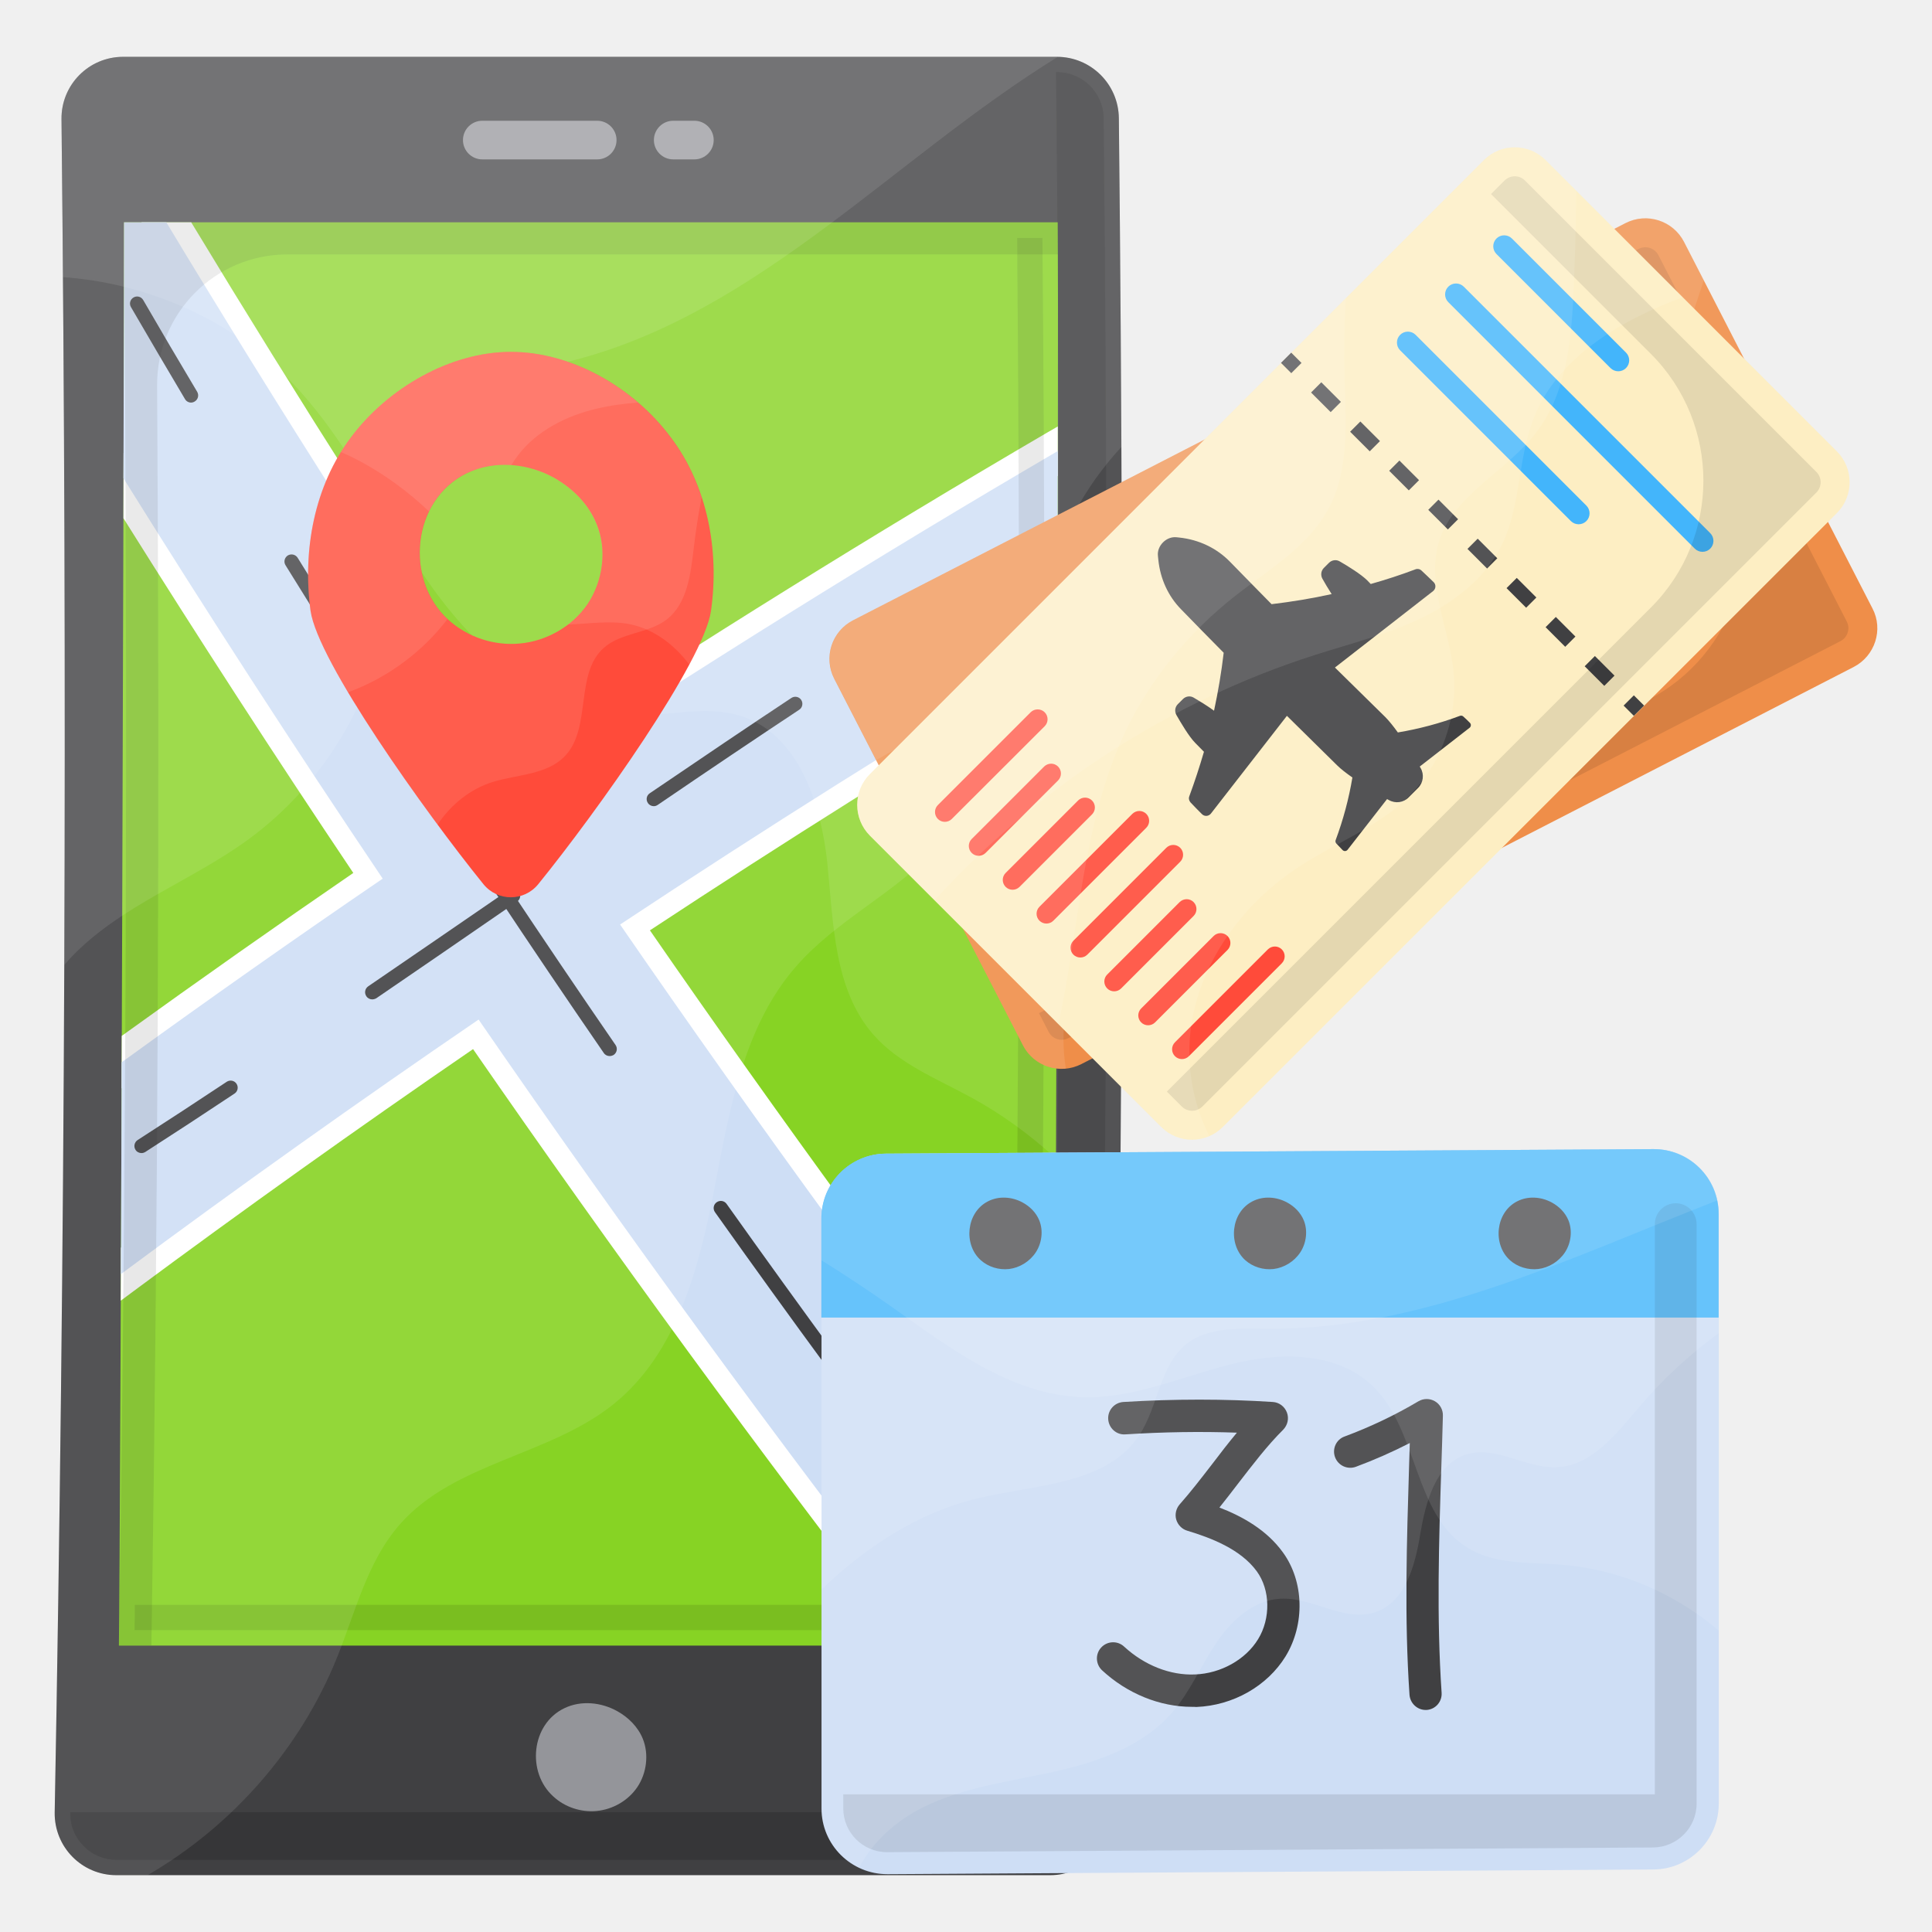
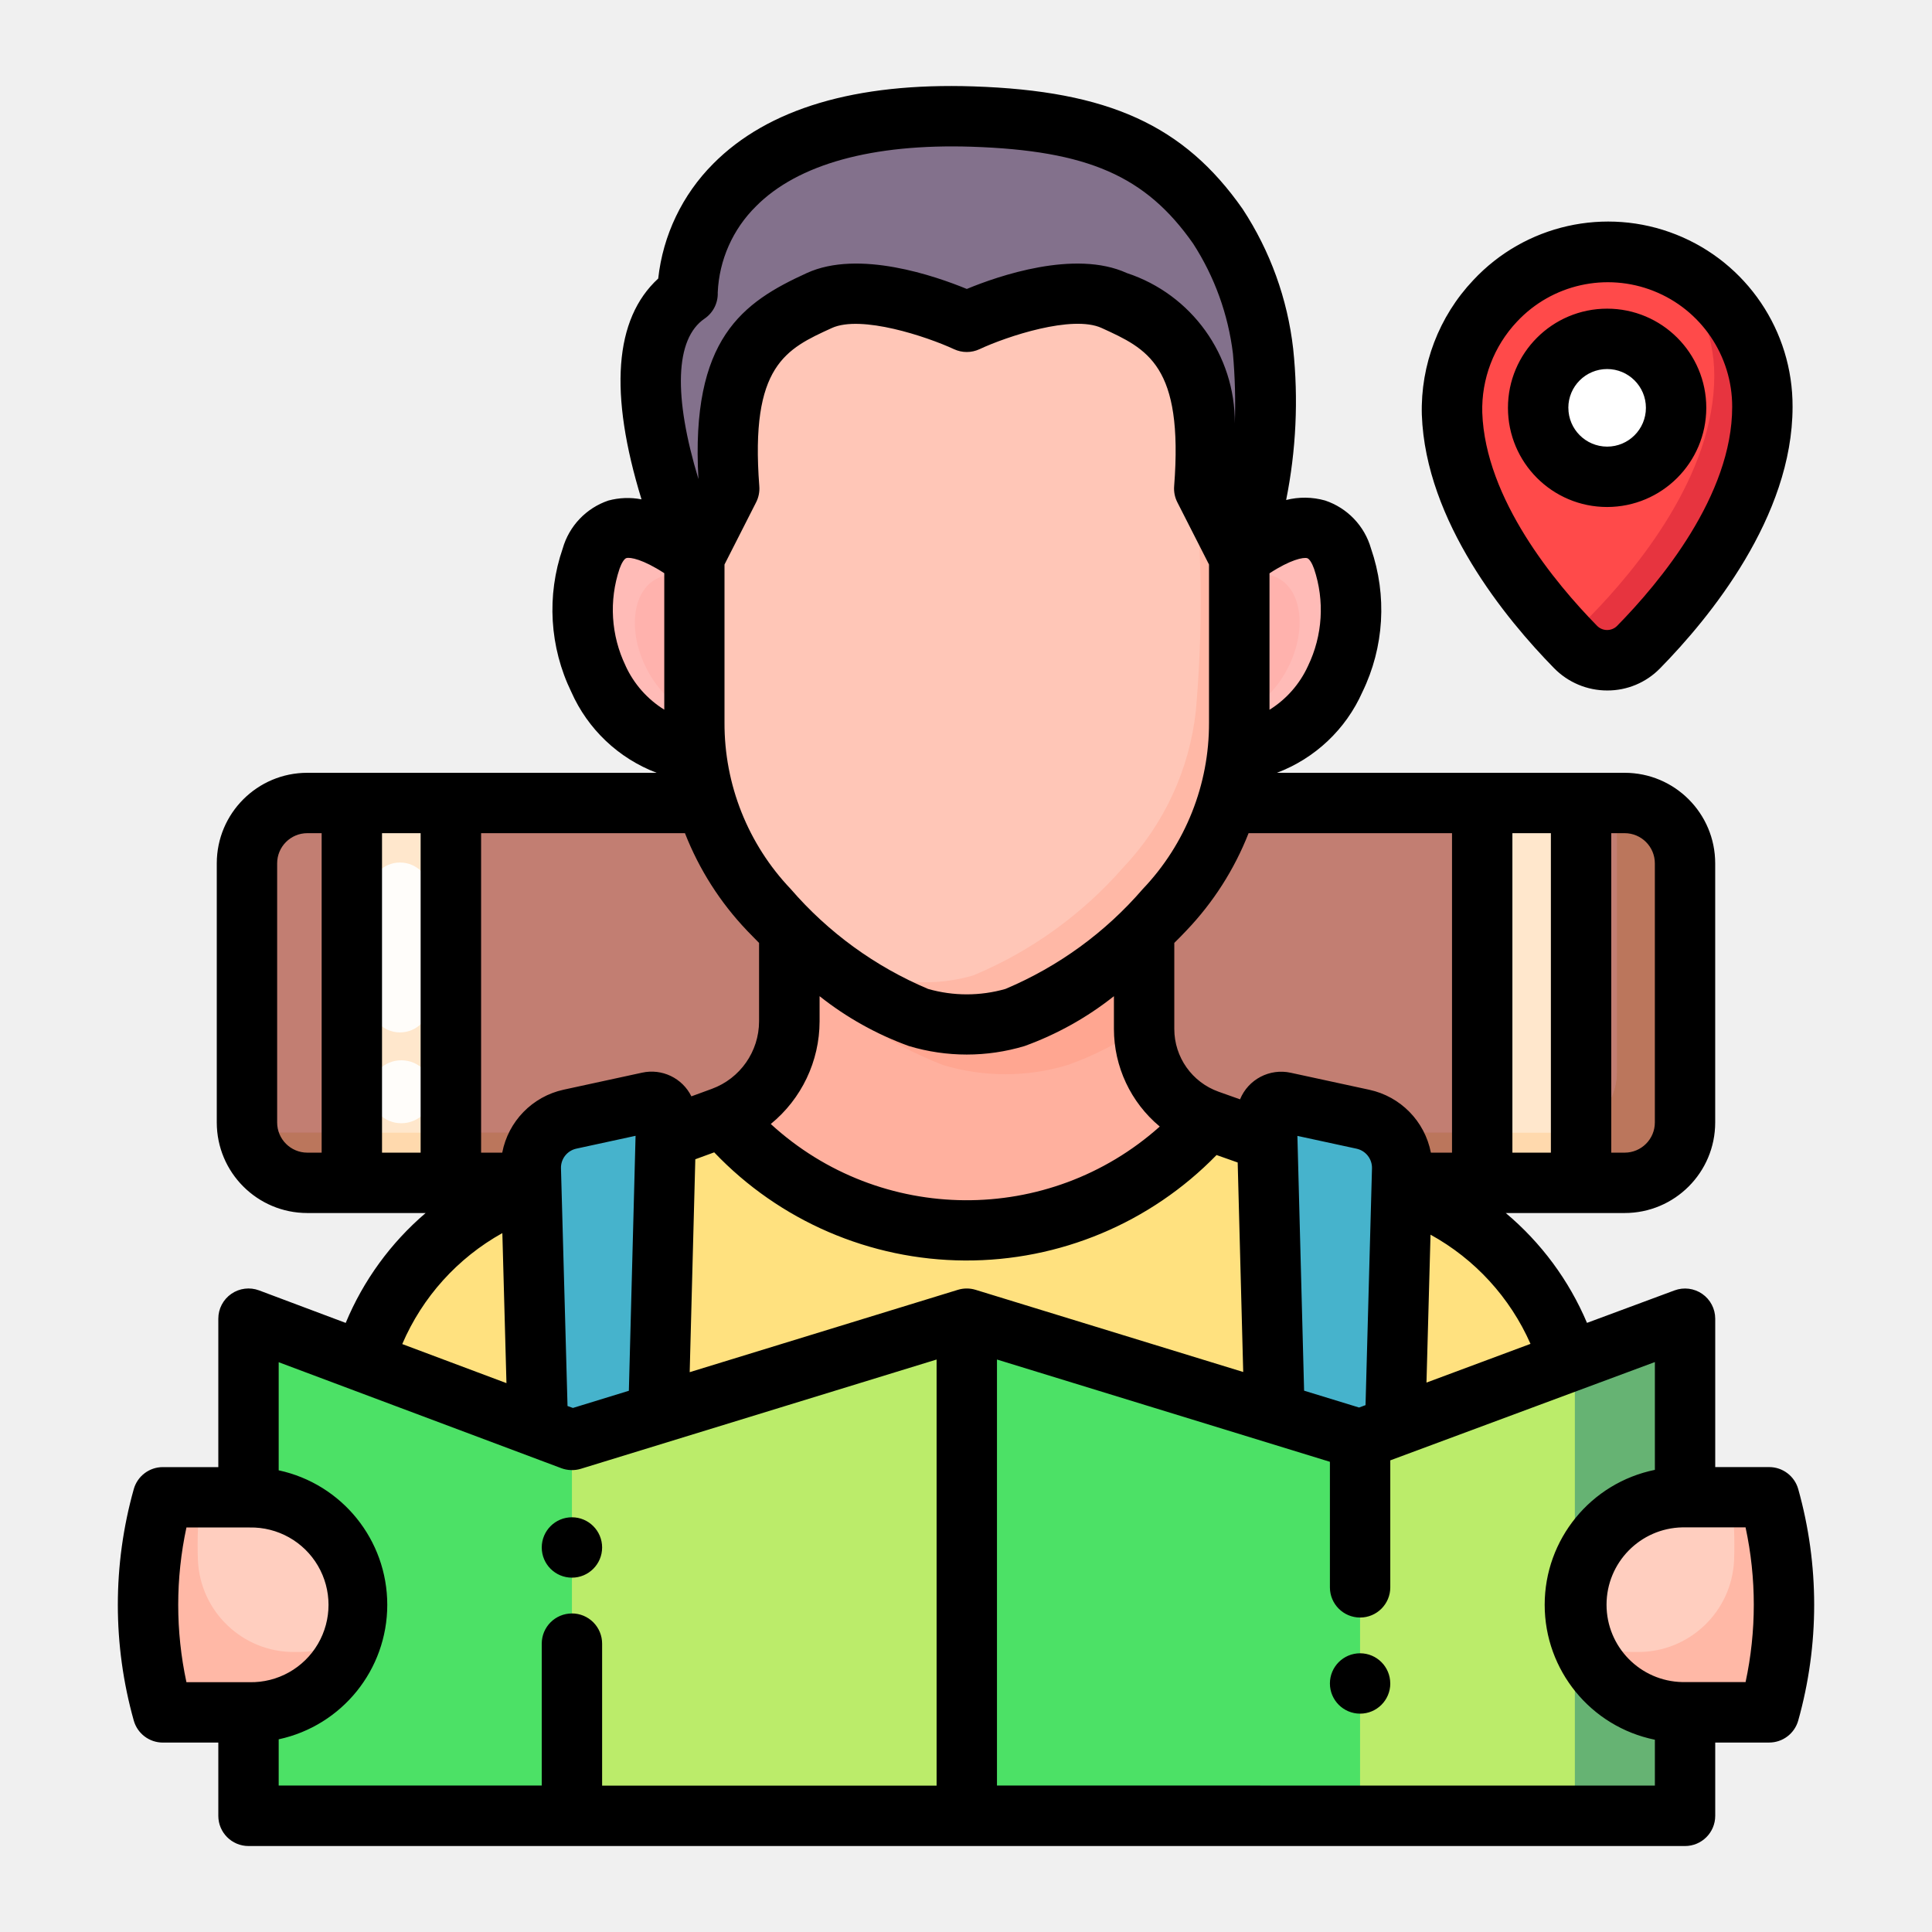
- <svg xmlns="http://www.w3.org/2000/svg" id="fi_5911537" enable-background="new 0 0 136 136" height="512" viewBox="0 0 136 136" width="512">
-   <g>
-     <g>
-       <g>
-         <path d="m78.28 127.73c.74-39.8.9-79.62.48-119.42-.03-2.39-1.97-4.31-4.36-4.31h-65.73c-2.42 0-4.37 1.97-4.34 4.39.42 39.73.26 79.47-.48 119.19-.04 2.43 1.91 4.42 4.34 4.42h65.74c2.37 0 4.3-1.9 4.35-4.27z" fill="#404042" />
-         <g>
-           <path d="m74.11 115.84h-65.74c.11-7.18.39-96.33.36-100.19h65.73c.07 8.22-.12 85.82-.35 100.19z" fill="#87d324" />
-         </g>
-         <g>
-           <g fill="#fff">
-             <path d="m67.79 115.84h-3.78c-10.49-13.55-20.8-27.66-30.71-41.99-8.18 5.61-16.21 11.34-23.9 17.04l-.9.67c.01-1.22.01-2.46.01-3.73 7.83-5.8 16.02-11.62 24.33-17.3l1.24-.84.85 1.23c10.34 15.02 21.16 29.83 32.16 44z" />
-             <path d="m74.46 30.02v3.48c-12.26 7.17-24.61 14.88-36.74 22.9l-1.24.82-.83-1.23c-8.79-13.07-17.28-26.38-25.22-39.57l-.47-.77h3.5c7.54 12.47 15.55 25.05 23.85 37.43 12.02-7.92 24.26-15.53 36.39-22.62z" />
-             <path d="m29.02 62.25-1.23.84c-5.96 4.06-12.14 8.4-18.35 12.9l-.88.63c0-1.23.01-2.46.01-3.7 5.51-3.97 10.99-7.83 16.3-11.47-5.47-8.15-10.9-16.54-16.18-24.97 0-1.59.01-3.12.01-4.58v-.01l.47-.29.79 1.28c5.93 9.51 12.06 18.97 18.22 28.13z" />
-             <path d="m74.43 47.47c-9.6 5.74-19.24 11.8-28.68 18.02 9.15 13.24 18.73 26.36 28.47 39.04-.01 1.56-.02 3.01-.04 4.34l-.25.2-.92-1.18c-10.49-13.6-20.78-27.72-30.6-41.96l-.86-1.26 1.27-.84c10.14-6.71 20.52-13.24 30.85-19.41l.77-.46c0 1.15 0 2.32-.01 3.51z" />
-           </g>
-         </g>
-         <g>
-           <g>
-             <path d="m74.44 45.71c-10.39 6.2-20.67 12.67-30.79 19.37 9.81 14.24 20.01 28.23 30.55 41.89-.03 3.88-.06 6.94-.09 8.87h-8.21c-11.13-14.35-21.88-29.07-32.21-44.07-8.52 5.82-16.92 11.79-25.18 17.92.02-4.69.04-9.74.05-14.91 6.06-4.39 12.19-8.71 18.38-12.93-6.25-9.29-12.34-18.7-18.25-28.18 0-.01 0-.01 0-.01.03-9.94.05-16.98.04-18.01h2.98c8.04 13.34 16.45 26.52 25.18 39.5 12.32-8.15 24.86-15.97 37.57-23.4 0 4.17-.01 8.9-.02 13.96z" fill="#cedef5" />
-           </g>
-         </g>
-         <g>
-           <g>
-             <g>
-               <path d="m13.45 28.34c-.17 0-.34-.09-.43-.25-1.27-2.14-2.54-4.3-3.8-6.47-.14-.24-.06-.54.18-.68s.54-.06.68.18c1.26 2.17 2.52 4.32 3.8 6.46.14.24.06.54-.17.68-.08.05-.17.08-.26.08z" fill="#404042" />
-             </g>
-             <g>
-               <path d="m58.73 96.61c-.15 0-.31-.07-.4-.2-2.71-3.69-5.4-7.42-8-11.08-.16-.23-.11-.54.12-.7s.54-.11.7.12c2.6 3.66 5.29 7.38 7.99 11.07.16.22.12.54-.11.7-.09.06-.2.09-.3.09zm-15.82-22.27c-.16 0-.32-.08-.41-.22-2.59-3.76-5.16-7.57-7.65-11.32-.15-.23-.09-.54.14-.69s.54-.09.69.14c2.49 3.74 5.06 7.55 7.65 11.31.16.23.1.54-.13.7-.09.05-.19.08-.29.08zm-15.11-22.75c-.16 0-.33-.08-.42-.23-2.44-3.81-4.89-7.71-7.28-11.57-.15-.24-.07-.54.16-.69.24-.14.54-.07.69.16 2.38 3.86 4.83 7.75 7.27 11.56.15.23.08.54-.15.69-.09.05-.18.08-.27.08z" fill="#404042" />
-             </g>
-             <g>
-               <path d="m71.43 113.54c-.15 0-.3-.07-.4-.2-1.52-1.98-3.04-3.97-4.54-5.97-.17-.22-.12-.53.1-.7s.53-.12.7.1c1.51 1.99 3.02 3.98 4.54 5.96.17.22.13.53-.09.7-.1.07-.21.11-.31.11z" fill="#404042" />
-             </g>
-           </g>
-           <g>
-             <g>
-               <path d="m66.08 43.52c-.17 0-.33-.08-.42-.23-.15-.23-.08-.54.16-.69 2.18-1.37 4.33-2.7 6.39-3.94.24-.14.54-.07.69.17.14.24.07.54-.17.69-2.05 1.24-4.2 2.56-6.37 3.93-.1.04-.19.07-.28.07z" fill="#404042" />
-             </g>
-             <g>
-               <path d="m26.2 70.35c-.16 0-.32-.08-.41-.22-.16-.23-.1-.54.13-.7 3.15-2.15 6.3-4.32 9.45-6.48l.46-.31c.23-.16.54-.1.7.13s.1.54-.13.7l-.46.31c-3.15 2.17-6.3 4.34-9.45 6.49-.09.05-.19.08-.29.08zm19.82-13.6c-.16 0-.32-.08-.41-.22-.16-.23-.1-.54.13-.69 3.69-2.51 6.95-4.71 9.97-6.71.23-.15.54-.09.69.14s.09.54-.14.69c-3.02 2-6.28 4.19-9.96 6.7-.09.06-.18.09-.28.09z" fill="#404042" />
-             </g>
-             <g>
-               <path d="m9.96 81.17c-.16 0-.33-.08-.42-.23-.15-.23-.08-.54.15-.69 2.1-1.35 4.19-2.72 6.27-4.1.23-.15.54-.09.69.14s.09.54-.14.69c-2.09 1.39-4.18 2.76-6.28 4.11-.08.05-.18.08-.27.08z" fill="#404042" />
-             </g>
-           </g>
-         </g>
-         <path d="m77.19 127.71c-.03 1.76-1.5 3.21-3.27 3.21h-65.73c-.88 0-1.71-.35-2.31-.98-.62-.63-.96-1.46-.93-2.34v-.04h54.2c8.05 0 14.78-6.58 14.91-14.64.57-35.86.65-72.09.28-107.84h.08c1.78 0 3.25 1.45 3.27 3.23.39 39.61.24 79.78-.5 119.4z" opacity=".15" />
-         <path d="m73.04 114.75h-63.57c.01-.6.02-1.18.02-1.78h50.16c6.43 0 11.68-5.16 11.76-11.59.35-28.26.43-56.65.19-84.63h1.78c.28 32.36.16 65.33-.34 98z" opacity=".1" />
-         <path d="m11.06 27.13c.19 29.51.06 59.22-.4 88.7h-2.29c.52-33.3.64-66.9.35-100.18h65.73c.01.75.01 1.51.02 2.26h-54.26c-5.08.01-9.18 4.14-9.15 9.22z" opacity=".1" />
-         <g>
-           <path d="m39.72 120.25c1.17-.57 2.6-.43 3.74.21.77.43 1.45 1.1 1.79 1.94.44 1.09.27 2.42-.38 3.39s-1.75 1.59-2.88 1.69c-1.09.1-2.22-.26-3.04-1.02-1.89-1.7-1.56-5.09.77-6.21z" fill="#94959a" />
-           <g>
-             <g>
-               <path d="m42.04 11.22h-8.09c-.75 0-1.36-.61-1.36-1.36s.61-1.36 1.36-1.36h8.09c.75 0 1.36.61 1.36 1.36s-.61 1.36-1.36 1.36z" fill="#94959a" />
-             </g>
-             <g>
-               <path d="m48.88 11.22h-1.49c-.75 0-1.36-.61-1.36-1.36s.61-1.36 1.36-1.36h1.49c.75 0 1.36.61 1.36 1.36s-.61 1.36-1.36 1.36z" fill="#94959a" />
-             </g>
-           </g>
-         </g>
-         <g fill="#fff">
-           <path d="m78.84 86.59c-2.8-3.78-6.28-7.03-10.39-9.29-2.43-1.34-5.14-2.38-6.97-4.47-2.79-3.18-2.81-7.84-3.24-12.06-.44-4.21-2.02-9.05-6.05-10.36-2.49-.81-5.2.01-7.82-.03-5.86-.11-10.77-4.51-14.14-9.3-3.37-4.8-5.85-10.28-9.97-14.45-4.16-4.22-9.93-6.7-15.83-7.12-.03-3.71-.06-7.42-.1-11.13-.03-2.41 1.92-4.38 4.34-4.38h65.73c2.39 0 4.33 1.92 4.36 4.3.28 26.1.3 52.2.08 78.29z" opacity=".1" />
-           <path d="m78.94 31.46c-1.28 1.39-2.39 2.93-3.28 4.59-4.06 7.57-3.9 17.32-9.71 23.64-2.93 3.18-7.08 5.08-9.92 8.35-3.72 4.26-4.69 10.18-5.76 15.73-1.08 5.55-2.64 11.48-7.04 15.04-4.51 3.66-11.23 4.12-15.07 8.48-2.32 2.63-3.14 6.2-4.46 9.45-2.58 6.37-7.36 11.8-13.29 15.25h-2.22c-2.43 0-4.38-1.99-4.34-4.42.74-39.72.9-79.46.48-119.19-.03-2.41 1.92-4.38 4.34-4.38h65.73c2.39 0 4.33 1.92 4.36 4.3.08 7.72.14 15.44.18 23.16z" opacity=".1" />
-           <path d="m74.47 4c-11.48 7.07-20.97 17.94-34 21.34-3.74.98-8 1.49-10.47 4.46-2.62 3.15-2.14 7.73-2.54 11.81-.67 6.92-4.43 13.47-10.06 17.54-3.96 2.87-8.79 4.57-12.22 8.06-.23.23-.45.47-.65.72.07-19.85.01-39.7-.2-59.55-.03-2.41 1.92-4.38 4.34-4.38z" opacity=".1" />
-         </g>
-       </g>
-       <g>
-         <path d="m47.21 30.78c-2.56-3.45-6.92-6.01-11.25-6.01-4.27 0-8.68 2.56-11.25 6.01-2.59 3.42-3.42 7.97-2.85 12.21.5 3.56 8.02 14.12 12.17 19.25 1 1.23 2.86 1.23 3.86 0 4.15-5.12 11.66-15.68 12.16-19.25.6-4.24-.25-8.8-2.84-12.21zm-5.84 11.73c-1.08 1.59-2.9 2.62-4.78 2.79-1.79.17-3.67-.43-5.04-1.68-3.1-2.82-2.56-8.43 1.31-10.31 1.94-.94 4.3-.71 6.18.34 1.28.74 2.39 1.82 2.96 3.25.74 1.79.45 3.98-.63 5.61z" fill="#ff4b3a" />
-         <g fill="#fff">
-           <path d="m47.2 30.78c-2.56-3.45-6.92-6.01-11.24-6.01-4.27 0-8.69 2.56-11.25 6.01-.26.33-.49.68-.72 1.04.46.19.9.41 1.34.64 1.78.95 3.4 2.15 4.87 3.54.54-1.13 1.43-2.1 2.65-2.69 1.94-.94 4.3-.71 6.18.34 1.28.74 2.39 1.82 2.96 3.25.74 1.79.46 3.98-.62 5.61-.39.57-.86 1.06-1.4 1.45 1.45-.04 2.95-.3 4.37-.02 1.7.35 3.14 1.45 4.18 2.84.84-1.57 1.4-2.9 1.53-3.79.6-4.24-.26-8.8-2.85-12.21z" opacity=".1" />
-           <path d="m47.2 30.78c-2.56-3.45-6.92-6.01-11.24-6.01-4.27 0-8.69 2.56-11.25 6.01-2.59 3.41-3.42 7.97-2.85 12.21.39 2.75 4.97 9.69 8.94 15.06.93-1.4 2.29-2.51 3.9-3.01 1.74-.53 3.81-.5 5.07-1.82 1.9-1.99.67-5.8 2.74-7.62 1.21-1.07 3.09-1 4.38-1.96 1.5-1.13 1.73-3.24 1.95-5.1.14-1.18.32-2.36.55-3.52-.49-1.52-1.22-2.96-2.19-4.24zm-5.83 11.73c-1.09 1.59-2.91 2.62-4.79 2.79-1.79.17-3.67-.43-5.04-1.68-3.1-2.82-2.56-8.43 1.31-10.31 1.94-.94 4.3-.71 6.18.34 1.28.74 2.39 1.82 2.96 3.25.74 1.79.46 3.98-.62 5.61z" opacity=".1" />
-           <path d="m35.96 24.77c-4.27 0-8.69 2.56-11.25 6.01-2.59 3.41-3.42 7.97-2.85 12.21.18 1.24 1.2 3.33 2.64 5.74 2.75-1 5.22-2.82 7-5.15-3.06-2.83-2.5-8.4 1.35-10.27.98-.47 2.06-.65 3.14-.57.15-.24.31-.47.48-.7 1.33-1.73 3.4-2.77 5.52-3.27.96-.23 1.94-.36 2.93-.43-2.5-2.15-5.74-3.57-8.96-3.57z" opacity=".1" />
-         </g>
-       </g>
-     </g>
-     <g>
-       <path d="m116.38 131.6-53.9.33c-2.56.01-4.65-2.06-4.65-4.62v-41.54c0-2.51 2.02-4.54 4.53-4.56l54.04-.32c2.53-.01 4.59 2.03 4.59 4.56v41.53c-.01 2.54-2.07 4.61-4.61 4.62z" fill="#cedef5" />
-       <path d="m120.98 92.75v-7.3c0-2.53-2.06-4.57-4.59-4.56l-54.04.32c-2.51.01-4.53 2.05-4.53 4.56v6.98z" fill="#43b5fb" />
-       <path d="m116.49 86.17v40.14h-57.13v.99c0 1.7 1.38 3.08 3.08 3.08l53.92-.33c1.69-.01 3.07-1.39 3.07-3.08v-40.8c0-.81-.66-1.47-1.47-1.47-.81 0-1.47.66-1.47 1.47z" opacity=".1" />
-       <g>
-         <g>
-           <path d="m83.9 120.15c-2.26 0-4.55-.93-6.32-2.57-.46-.43-.49-1.15-.06-1.61s1.15-.49 1.61-.06c1.42 1.31 3.25 2.04 5 1.96 1.81-.07 3.55-1.04 4.43-2.48.9-1.46.86-3.48-.09-4.78-1.14-1.56-3.21-2.35-4.9-2.86-.37-.11-.66-.41-.77-.78s-.01-.78.24-1.07c.78-.88 1.51-1.83 2.29-2.84.56-.74 1.14-1.49 1.74-2.21-2.55-.09-5.18-.05-7.85.12-.63.05-1.17-.44-1.21-1.07s.44-1.17 1.07-1.21c3.6-.22 7.14-.22 10.52 0 .45.03.83.32.99.74s.05.89-.26 1.21c-1.13 1.12-2.17 2.49-3.19 3.81-.42.55-.86 1.12-1.3 1.67 1.63.63 3.33 1.58 4.47 3.16 1.49 2.05 1.56 5.06.19 7.31-1.29 2.1-3.7 3.47-6.29 3.57-.1-.01-.21-.01-.31-.01z" fill="#404042" />
-         </g>
-         <g>
-           <path d="m100.36 120.37c-.59 0-1.09-.46-1.14-1.06-.37-5.4-.19-10.85-.03-16.12.02-.54.03-1.07.05-1.61-1.23.63-2.5 1.19-3.79 1.67-.59.22-1.25-.08-1.47-.67s.08-1.25.67-1.46c1.8-.67 3.55-1.5 5.2-2.48.36-.21.8-.21 1.16 0s.57.6.56 1.01c-.03 1.21-.07 2.41-.11 3.62-.17 5.21-.34 10.61.02 15.89.04.63-.43 1.17-1.06 1.21-.01 0-.03 0-.06 0z" fill="#404042" />
-         </g>
-       </g>
-       <g fill="#404042">
-         <path d="m106.79 84.57c.77-.4 1.7-.33 2.45.08.5.27.94.7 1.17 1.26.29.72.18 1.6-.25 2.25s-1.14 1.08-1.88 1.17c-.71.08-1.45-.14-1.99-.62-1.23-1.11-1.02-3.36.5-4.14z" />
-         <path d="m88.16 84.57c.77-.4 1.7-.33 2.45.08.5.27.94.7 1.17 1.26.29.72.18 1.6-.25 2.25s-1.14 1.08-1.88 1.17c-.71.08-1.45-.14-1.99-.62-1.23-1.11-1.02-3.36.5-4.14z" />
-         <path d="m69.54 84.57c.77-.4 1.7-.33 2.45.08.5.27.94.7 1.17 1.26.29.72.18 1.6-.25 2.25s-1.14 1.08-1.88 1.17c-.71.08-1.45-.14-1.99-.62-1.24-1.11-1.02-3.36.5-4.14z" />
-       </g>
-       <g fill="#fff">
-         <path d="m120.98 85.45v29.33c-3.07-2.63-6.97-4.3-11.02-4.63-2.26-.18-4.7 0-6.64-1.19-3.84-2.32-3.46-8.33-6.73-11.43-2.57-2.43-6.61-2.36-10.04-1.47-3.42.87-6.78 2.39-10.3 2.29-5.11-.14-9.44-3.51-13.6-6.44-1.58-1.11-3.18-2.17-4.82-3.19v-2.95c0-2.51 2.02-4.54 4.53-4.56l54.04-.32c2.53-.01 4.58 2.03 4.58 4.56z" opacity=".1" />
-         <path d="m120.98 85.45v8.4c-2.05 1.5-3.94 3.24-5.58 5.18-1.61 1.88-3.34 4.15-5.8 4.25-2.16.11-4.27-1.53-6.34-.91-2.17.65-2.89 3.31-3.27 5.55-.36 2.23-1.05 4.89-3.22 5.58-2.16.7-4.39-1.09-6.66-.96-1.91.11-3.48 1.58-4.53 3.16-1.06 1.6-1.81 3.4-3.07 4.85-2.07 2.4-5.27 3.49-8.37 4.18-3.1.68-6.32 1.08-9.16 2.49-1.87.93-3.57 2.43-4.5 4.25-1.58-.73-2.66-2.32-2.66-4.18v-41.52c0-2.51 2.02-4.54 4.53-4.56l54.04-.32c2.54-.01 4.59 2.03 4.59 4.56z" opacity=".1" />
-         <path d="m120.89 84.5c-10.39 4.04-20.7 9.13-31.71 9.04-1.96-.02-4.12-.14-5.65 1.06-1.91 1.52-1.99 4.41-3.34 6.44-2.31 3.49-7.31 3.45-11.4 4.44-4.16 1-7.87 3.43-10.96 6.41v-26.12c0-2.51 2.02-4.54 4.53-4.56l54.04-.32c2.19-.01 4.05 1.54 4.49 3.61z" opacity=".1" />
-       </g>
-     </g>
-     <g>
-       <g>
-         <path d="m130.49 46.95-54.36 27.95c-1.51.78-3.36.18-4.13-1.33l-13.27-25.78c-.78-1.51-.18-3.36 1.33-4.13l54.36-27.95c1.51-.78 3.36-.18 4.13 1.33l13.26 25.79c.78 1.49.18 3.34-1.32 4.12z" fill="#ef8e49" />
-         <path d="m115.35 17.52-1.2.62 7.28 14.15c3.19 6.2.75 13.81-5.45 17l-42.84 22.03.68 1.32c.26.5.88.7 1.38.44l54.36-27.95c.5-.26.7-.88.44-1.38l-13.26-25.79c-.27-.5-.88-.7-1.39-.44z" opacity=".1" />
-         <g fill="#fff">
-           <path d="m118.55 17.03 1.39 2.7c-.71 2.17-1.46 4.32-2.25 6.46-1.23 3.35-2.7 6.88-5.64 8.9-2.85 1.97-6.88 2.39-8.86 5.23-1.76 2.54-1.17 5.96-1.81 8.99-.68 3.2-2.89 6.05-5.84 7.5-2.68 1.31-5.74 1.47-8.62 2.25-4.46 1.2-8.57 4.08-10.66 8.2-1.24 2.43-1.67 5.29-1.23 7.96-1.22.12-2.44-.49-3.03-1.65l-13.27-25.78c-.77-1.5-.18-3.36 1.33-4.13l54.36-27.95c1.51-.79 3.36-.19 4.13 1.32z" opacity=".1" />
-           <path d="m102.19 21.99c-.68 1.74-1.27 3.52-1.8 5.32-.88 2.99-1.63 6.22-3.87 8.4-2.19 2.12-5.34 2.82-8.2 3.88-3.82 1.43-7.36 3.68-10.16 6.64-4.87 5.15-7.3 12.11-10.84 18.24l-8.58-16.69c-.77-1.5-.18-3.36 1.33-4.13z" opacity=".1" />
-           <path d="m118.55 17.03 6.25 12.15c-.32 0-.64.02-.96.05-4.32.31-8.92 1.51-11.65 4.86-1.92 2.37-2.7 5.55-4.81 7.76-1.81 1.9-4.44 2.85-7.04 3.2-2.6.36-5.24.19-7.88.19-10.75-.02-21.47 2.91-30.78 8.26l-2.94-5.71c-.77-1.5-.18-3.36 1.33-4.13l54.36-27.95c1.5-.79 3.35-.19 4.12 1.32z" opacity=".1" />
-         </g>
-       </g>
-       <g>
-         <path d="m129.31 36.11-43.23 43.22c-1.2 1.2-3.14 1.2-4.34 0l-20.5-20.5c-1.2-1.2-1.2-3.14 0-4.34l43.22-43.22c1.2-1.2 3.14-1.2 4.34 0l20.5 20.5c1.2 1.2 1.2 3.14.01 4.34z" fill="#fdeec3" />
-         <path d="m100.06 40.16c-.12-.11-.28-.14-.43-.08-1.03.39-2.08.73-3.14 1.03-.08-.08-.16-.16-.24-.25-.43-.43-1.38-1.02-1.94-1.34-.25-.15-.56-.1-.76.1l-.36.36c-.2.2-.24.51-.1.76.16.29.4.69.65 1.08-1.4.31-2.81.54-4.23.71-.98-.99-1.95-1.99-2.93-2.99-.93-.95-2.17-1.55-3.56-1.7l-.2-.02c-.71-.08-1.39.6-1.31 1.31l.03.29c.14 1.34.7 2.55 1.59 3.46 1 1.03 2 2.05 3.01 3.07-.16 1.37-.39 2.73-.68 4.08-.46-.34-1.04-.69-1.43-.92-.25-.15-.56-.1-.76.1l-.36.36c-.2.2-.24.51-.1.76.32.56.9 1.54 1.33 1.97.21.21.41.41.61.62-.31 1.06-.65 2.1-1.03 3.13-.06.15-.02.31.08.43.24.26.57.59.81.83.18.18.47.16.63-.04l5.35-6.88c1.12 1.11 2.29 2.26 3.53 3.48.27.27.65.56 1.08.86-.25 1.5-.65 2.99-1.18 4.41-.03.08-.01.17.05.24.13.14.31.32.44.46.1.1.26.09.35-.02l2.78-3.57c.04.02.09.05.13.07.46.26 1.03.18 1.39-.19l.66-.66c.37-.37.45-.95.18-1.41-.02-.03-.04-.07-.06-.1l3.51-2.73c.11-.09.12-.25.02-.35-.13-.13-.31-.31-.46-.44-.06-.06-.15-.08-.24-.05-1.41.53-2.88.92-4.37 1.17-.31-.43-.62-.82-.89-1.09-1.24-1.22-2.41-2.37-3.54-3.48l6.91-5.38c.2-.16.22-.45.04-.63-.27-.26-.6-.58-.86-.82z" fill="#404042" />
-         <g>
-           <g>
-             <g>
-               <path d="m90.4 25.03h1.02v1.02h-1.02z" fill="#404042" transform="matrix(.707 -.707 .707 .707 8.567 71.765)" />
-             </g>
-             <g>
-               <path d="m113.65 47.56-.72.72-1.38-1.38.72-.72zm-2.75-2.75-.72.72-1.38-1.38.72-.72zm-2.75-2.75-.72.72-1.38-1.38.72-.72zm-2.75-2.76-.72.72-1.38-1.38.72-.72zm-2.76-2.75-.72.72-1.38-1.38.72-.72zm-2.75-2.75-.72.72-1.38-1.38.72-.72zm-2.75-2.75-.72.72-1.38-1.38.72-.72zm-2.75-2.76-.72.72-1.38-1.38.72-.72z" fill="#404042" />
-             </g>
-             <g>
-               <path d="m114.52 49.15h1.02v1.02h-1.02z" fill="#404042" transform="matrix(.707 -.707 .707 .707 -1.424 95.885)" />
-             </g>
-           </g>
-         </g>
-         <g>
-           <g>
-             <path d="m111.67 36.68c-.3.3-.79.3-1.09 0l-12.02-12.02c-.3-.3-.3-.79 0-1.09s.79-.3 1.09 0l12.02 12.02c.3.3.3.79 0 1.09z" fill="#43b5fb" />
-           </g>
-           <g>
-             <path d="m120.39 38.62c-.3.3-.79.3-1.09 0l-17.35-17.35c-.3-.3-.3-.79 0-1.09s.79-.3 1.09 0l17.35 17.35c.3.3.3.79 0 1.09z" fill="#43b5fb" />
-           </g>
-           <g>
-             <path d="m114.46 25.91c-.3.3-.79.3-1.09 0l-8.03-8.03c-.3-.3-.3-.79 0-1.09s.79-.3 1.09 0l8.03 8.03c.3.3.3.79 0 1.09z" fill="#43b5fb" />
-           </g>
-         </g>
-         <g>
-           <g>
-             <path d="m90.23 66.83c.27.27.27.71 0 .98l-6.54 6.54c-.27.27-.71.27-.98 0s-.27-.71 0-.98l6.54-6.54c.28-.27.71-.27.98 0z" fill="#ff4b3a" />
-           </g>
-           <g>
-             <path d="m86.41 65.89c.27.27.27.71 0 .98l-5.1 5.1c-.27.27-.71.27-.98 0s-.27-.71 0-.98l5.1-5.1c.27-.27.71-.27.98 0z" fill="#ff4b3a" />
-           </g>
-           <g>
-             <path d="m84.02 63.5c.27.27.27.71 0 .98l-5.1 5.1c-.27.27-.71.27-.98 0s-.27-.71 0-.98l5.1-5.1c.28-.27.71-.27.98 0z" fill="#ff4b3a" />
-           </g>
-           <g>
-             <path d="m83.08 59.68c.27.27.27.71 0 .98l-6.54 6.54c-.27.27-.71.27-.98 0s-.27-.71 0-.98l6.54-6.54c.27-.27.71-.27.98 0z" fill="#ff4b3a" />
-           </g>
-           <g>
-             <path d="m80.69 57.29c.27.27.27.71 0 .98l-6.54 6.54c-.27.27-.71.27-.98 0s-.27-.71 0-.98l6.54-6.54c.28-.27.71-.27.98 0z" fill="#ff4b3a" />
-           </g>
-           <g>
-             <path d="m76.87 56.35c.27.27.27.71 0 .98l-5.1 5.1c-.27.27-.71.27-.98 0s-.27-.71 0-.98l5.1-5.1c.27-.27.71-.27.98 0z" fill="#ff4b3a" />
-           </g>
-           <g>
-             <path d="m74.48 53.96c.27.27.27.71 0 .98l-5.1 5.1c-.27.27-.71.27-.98 0s-.27-.71 0-.98l5.1-5.1c.28-.27.71-.27.98 0z" fill="#ff4b3a" />
-           </g>
-           <g>
-             <path d="m73.54 50.14c.27.27.27.71 0 .98l-6.54 6.53c-.27.27-.71.27-.98 0s-.27-.71 0-.98l6.54-6.54c.27-.26.71-.26.98.01z" fill="#ff4b3a" />
-           </g>
-         </g>
-         <path d="m105.91 12.71-.95.95 11.25 11.25c4.93 4.93 4.93 12.93 0 17.86l-34.07 34.07 1.05 1.05c.4.4 1.05.4 1.45 0l43.22-43.22c.4-.4.4-1.05 0-1.45l-20.5-20.5c-.4-.41-1.05-.41-1.45-.01z" opacity=".1" />
-         <g fill="#fff">
-           <path d="m108.8 11.27 2.15 2.15c-.01 2.29-.07 4.56-.17 6.84-.15 3.57-.47 7.37-2.65 10.2-2.11 2.75-5.82 4.38-6.84 7.68-.9 2.96.71 6.03 1.03 9.12.33 3.26-.9 6.65-3.27 8.93-2.15 2.06-5.02 3.15-7.52 4.77-3.88 2.5-6.91 6.5-7.65 11.06-.43 2.69.02 5.55 1.26 7.96-1.12.48-2.47.27-3.39-.64l-20.5-20.5c-1.19-1.19-1.2-3.14 0-4.34l43.22-43.22c1.19-1.21 3.14-1.21 4.33-.01z" opacity=".1" />
-           <path d="m94.74 20.99c-.12 1.87-.14 3.74-.09 5.61.08 3.12.35 6.42-1.12 9.18-1.43 2.69-4.22 4.31-6.62 6.2-3.2 2.52-5.88 5.75-7.65 9.43-3.06 6.39-3.26 13.76-4.75 20.68l-13.27-13.26c-1.19-1.19-1.2-3.14 0-4.34z" opacity=".1" />
-           <path d="m108.8 11.27 9.66 9.66c-.3.1-.61.22-.9.34-4.02 1.61-8.04 4.16-9.61 8.19-1.11 2.84-.88 6.11-2.21 8.86-1.14 2.36-3.36 4.07-5.72 5.2-2.37 1.14-4.93 1.78-7.44 2.58-10.24 3.27-19.55 9.33-26.79 17.27l-4.54-4.54c-1.19-1.19-1.2-3.14 0-4.34l43.22-43.22c1.19-1.2 3.14-1.2 4.33 0z" opacity=".1" />
-         </g>
-       </g>
-     </g>
-   </g>
+ <svg xmlns="http://www.w3.org/2000/svg" id="Layer_1" height="512" viewBox="0 0 64 64" width="512" data-name="Layer 1">
+   <path d="m19.578 18.5c.623-1.745 2.335-.883 3.483-.014l-.018 5.463a9.09 9.09 0 0 0 .055 1 9.875 9.875 0 0 1 -1.013-.3c-2.107-.719-3.393-3.665-2.507-6.149z" fill="#ffbbb7" />
+   <path d="m44.472 18.5c-.623-1.745-2.318-.885-3.466-.017l-.053 5.407a9.849 9.849 0 0 1 -.059 1.045 9.715 9.715 0 0 0 1.07-.281c2.108-.724 3.394-3.67 2.508-6.154z" fill="#ffbbb7" />
+   <rect fill="#c27e72" height="12.583" rx="2" width="47.638" x="8.181" y="26.599" />
+   <path d="m53.819 26.6h-.284a1.994 1.994 0 0 1 .034.34v8.583a2 2 0 0 1 -2 2h-43.354a2 2 0 0 0 1.966 1.66h43.638a2 2 0 0 0 2-2v-8.583a2 2 0 0 0 -2-2z" fill="#bb765c" />
+   <path d="m53.819 26.6h-.284a1.994 1.994 0 0 1 .034.34v8.583a2 2 0 0 1 -2 2h-43.354a2 2 0 0 0 1.966 1.66h43.638a2 2 0 0 0 2-2v-8.583a2 2 0 0 0 -2-2z" fill="#bb765c" />
+   <ellipse cx="41.162" cy="21.393" fill="#ffb2ad" rx="2.507" ry="1.662" transform="matrix(.459 -.889 .889 .459 3.267 48.15)" />
+   <ellipse cx="22.889" cy="21.393" fill="#ffb2ad" rx="1.662" ry="2.507" transform="matrix(.889 -.459 .459 .889 -7.265 12.888)" />
+   <path d="m46.613 39.44-6.58-2.335a10.612 10.612 0 0 1 -16.1-.1l-6.568 2.4a8.6 8.6 0 0 0 -5.65 8.08v12.666h40.623v-12.6a8.6 8.6 0 0 0 -5.725-8.111z" fill="#ffe17f" />
+   <path d="m21.46 60.151.611-23.151a.484.484 0 0 0 -.587-.486l-2.6.564a1.648 1.648 0 0 0 -1.3 1.656l.584 21.42z" fill="#46b3cc" />
+   <path d="m45.862 60.151.584-21.42a1.648 1.648 0 0 0 -1.3-1.656l-2.6-.564a.484.484 0 0 0 -.587.486l.611 23.154z" fill="#46b3cc" />
+   <path d="m32.025 40.755a10.6 10.6 0 0 0 8.007-3.65 3.2 3.2 0 0 1 -2.132-3.019v-4.267a12.24 12.24 0 0 1 -4.276 2.886 4.4 4.4 0 0 1 -1.193.22 5.5 5.5 0 0 1 -2-.219 12.236 12.236 0 0 1 -4.278-2.887v4.016a3.379 3.379 0 0 1 -2.219 3.173 10.606 10.606 0 0 0 8.091 3.747z" fill="#ffb09e" />
+   <path d="m32.431 32.925a5.5 5.5 0 0 1 -2-.219 12.236 12.236 0 0 1 -4.278-2.887v2a13.763 13.763 0 0 0 5.079 3.459 7.126 7.126 0 0 0 4.141 0 10.337 10.337 0 0 0 2.527-1.313v-4.146a12.24 12.24 0 0 1 -4.276 2.886 4.4 4.4 0 0 1 -1.193.22z" fill="#ffa691" />
+   <path d="m40.99 24.94a8.94 8.94 0 0 1 -2.41 5.2 13.5 13.5 0 0 1 -4.96 3.57 5.646 5.646 0 0 1 -3.19 0 13.5 13.5 0 0 1 -4.96-3.57 8.941 8.941 0 0 1 -2.41-5.2c-.207-1.04-.083-6.49-.093-6.49-1.33-3.29-2.317-7.27-.187-8.72 0 0-.26-6.19 9.43-5.87 4.26.14 6.4 1.17 8.13 3.63a9.679 9.679 0 0 1 1.5 4.14 14.857 14.857 0 0 1 -.8 6.8l.01.03a41.45 41.45 0 0 1 -.06 6.48z" fill="#ffc6b7" />
+   <path d="m41.04 18.43a14.857 14.857 0 0 0 .8-6.8 9.679 9.679 0 0 0 -1.5-4.14 8.374 8.374 0 0 0 -1.686-1.8c.1.133.211.255.311.4a9.679 9.679 0 0 1 1.5 4.14 26.177 26.177 0 0 1 -.79 6.83 41.45 41.45 0 0 1 -.06 6.48 8.94 8.94 0 0 1 -2.41 5.2 13.5 13.5 0 0 1 -4.96 3.57 5.646 5.646 0 0 1 -3.19 0 11.55 11.55 0 0 1 -3.893-2.519c.1.118.2.238.308.351a13.5 13.5 0 0 0 4.96 3.57 5.646 5.646 0 0 0 3.19 0 13.5 13.5 0 0 0 4.96-3.57 8.94 8.94 0 0 0 2.41-5.2 41.45 41.45 0 0 0 .06-6.48z" fill="#ffb8a6" />
+   <path d="m52.188 21.428c-1.47-1.5-3.976-4.515-4.089-7.726a5.228 5.228 0 0 1 4.992-5.365 5.144 5.144 0 0 1 5.291 5.141c0 3.3-2.6 6.43-4.1 7.961a1.463 1.463 0 0 1 -2.094-.011z" fill="#ff4a4a" />
+   <path d="m55.174 8.715a5.121 5.121 0 0 1 1.614 3.732c0 3.3-2.6 6.43-4.1 7.961a1.441 1.441 0 0 1 -1.047.433c.194.213.381.413.552.587a1.463 1.463 0 0 0 2.089.011c1.5-1.531 4.1-4.659 4.1-7.961a5.143 5.143 0 0 0 -3.208-4.763z" fill="#e7343f" />
+   <circle cx="53.239" cy="13.51" fill="#fff" r="2.285" />
+   <path d="m23 18.459 1.156-2.275c-.359-4.624 1.268-5.445 2.983-6.228s4.885.709 4.885.709 3.17-1.492 4.885-.709 3.343 1.6 2.983 6.228l1.143 2.249a14.857 14.857 0 0 0 .8-6.8 9.662 9.662 0 0 0 -1.5-4.14c-1.722-2.467-3.865-3.493-8.123-3.632-9.7-.32-9.435 5.868-9.435 5.868-2.137 1.457-1.12 5.458.224 8.759z" fill="#83718c" />
+   <path d="m8.232 58.151v-14.469l10.77 4 13.024-4 13.024 4 10.77-4v14.469a2 2 0 0 1 -2 2h-43.588a2 2 0 0 1 -2-2z" fill="#bbec6a" />
+   <path d="m52.169 60.151h1.65a2 2 0 0 0 2-2v-14.469l-3.65 1.356z" fill="#66b373" />
+   <path d="m31.982 60.151h13.072v-12.471l-.005.002-13.023-4-.044.014z" fill="#4ce166" />
+   <path d="m18.946 47.662-10.714-3.98v14.469a2 2 0 0 0 2 2h8.714z" fill="#4ce166" />
+   <path d="m49.096 26.599h3.279v12.583h-3.279z" fill="#ffe7cc" />
+   <path d="m11.654 26.599h3.279v12.583h-3.279z" fill="#ffe7cc" />
+   <path d="m58.606 56.724h-2.875a3.562 3.562 0 0 1 -3.562-3.562 3.562 3.562 0 0 1 3.562-3.562h2.875a13.182 13.182 0 0 1 0 7.125z" fill="#ffcebf" />
+   <path d="m5.394 56.724h2.875a3.562 3.562 0 0 0 3.562-3.562 3.562 3.562 0 0 0 -3.562-3.562h-2.875a13.182 13.182 0 0 0 0 7.125z" fill="#ffcebf" />
+   <path d="m58.606 49.6h-1.247a13.317 13.317 0 0 1 .085 2.08 3.181 3.181 0 0 1 -3.185 3.045h-.167a3.524 3.524 0 0 1 -1.735-.469 3.551 3.551 0 0 0 3.373 2.469h2.875a13.181 13.181 0 0 0 .001-7.125z" fill="#ffb8a6" />
+   <path d="m5.394 49.6h1.247a13.317 13.317 0 0 0 -.085 2.08 3.181 3.181 0 0 0 3.185 3.045h.167a3.524 3.524 0 0 0 1.735-.469 3.551 3.551 0 0 1 -3.373 2.469h-2.876a13.181 13.181 0 0 1 0-7.125z" fill="#ffb8a6" />
+   <path d="m23 18.46v.03c-.01-.01-.01-.03-.02-.04.01 0 .01.01.02.01z" fill="#ffbaa8" />
+   <path d="m23 18.46v.03c-.01-.01-.01-.03-.02-.04.01 0 .01.01.02.01z" fill="#ffbaa8" />
+   <path d="m51.569 37.522h-2.469v1.66h3.279v-1.832a1.988 1.988 0 0 1 -.81.172z" fill="#ffd9ad" />
+   <path d="m11.654 37.522h3.279v1.66h-3.279z" fill="#ffd9ad" />
+   <path d="m12.251 29.572v3.628a1 1 0 0 0 2 0v-3.628a1 1 0 0 0 -2 0z" fill="#fffdfa" />
+   <circle cx="13.294" cy="36.166" fill="#fffdfa" r="1.043" />
+   <path d="m53.242 22.873a2.431 2.431 0 0 0 1.748-.732c1.64-1.671 4.391-5.018 4.391-8.662a6.11 6.11 0 0 0 -10.581-4.194 6.237 6.237 0 0 0 -1.7 4.452c.125 3.544 2.794 6.778 4.375 8.391a2.461 2.461 0 0 0 1.767.745zm-2.989-12.219a4.12 4.12 0 0 1 7.128 2.825c0 2.933-2.392 5.808-3.818 7.26a.468.468 0 0 1 -.661-.011c-1.377-1.405-3.7-4.191-3.8-7.061a4.225 4.225 0 0 1 1.151-3.013zm6.27 2.856a3.285 3.285 0 1 0 -3.285 3.285 3.289 3.289 0 0 0 3.285-3.285zm-4.57 0a1.285 1.285 0 1 1 1.285 1.285 1.287 1.287 0 0 1 -1.284-1.285zm7.616 35.819a1 1 0 0 0 -.963-.73h-1.787v-4.916a1 1 0 0 0 -1.348-.937l-2.9 1.076a9.657 9.657 0 0 0 -2.691-3.639h3.938a3 3 0 0 0 3-3v-8.583a3 3 0 0 0 -3-3h-11.518a5.052 5.052 0 0 0 2.831-2.676 6.226 6.226 0 0 0 .285-4.755 2.359 2.359 0 0 0 -1.52-1.589 2.5 2.5 0 0 0 -1.291-.017 16.58 16.58 0 0 0 .233-5.01 10.619 10.619 0 0 0 -1.675-4.631c-1.942-2.773-4.442-3.912-8.917-4.06-3.9-.129-6.809.734-8.623 2.565a6.369 6.369 0 0 0 -1.819 3.8c-1.46 1.34-1.633 3.8-.553 7.315a2.428 2.428 0 0 0 -1.1.04 2.362 2.362 0 0 0 -1.51 1.585 6.229 6.229 0 0 0 .285 4.756 5.053 5.053 0 0 0 2.826 2.677h-11.571a3 3 0 0 0 -3 3v8.583a3 3 0 0 0 3 3h3.919a9.663 9.663 0 0 0 -2.648 3.64l-2.869-1.077a1 1 0 0 0 -1.351.937v4.917h-1.838a1 1 0 0 0 -.963.73 14.181 14.181 0 0 0 0 7.665 1 1 0 0 0 .963.73h1.838v2.427a1 1 0 0 0 1 1h47.587a1 1 0 0 0 1-1v-2.428h1.787a1 1 0 0 0 .963-.73 14.181 14.181 0 0 0 0-7.665zm-8.869-4.812-3.446 1.283.134-4.9a7.653 7.653 0 0 1 3.312 3.617zm-18.382-1.79a1 1 0 0 0 -.587 0l-8.884 2.728.186-7.053.626-.229a11.553 11.553 0 0 0 16.641.089l.7.247.183 6.94zm-7.573-11.9c.135.142.27.273.4.408v2.6a2.386 2.386 0 0 1 -1.562 2.234l-.68.249a1.469 1.469 0 0 0 -1.635-.784l-2.6.564a2.646 2.646 0 0 0 -2.031 2.085h-.7v-10.583h6.753a9.91 9.91 0 0 0 2.056 3.227zm2.81-19.961c.972-.442 3.145.283 4.045.7a1 1 0 0 0 .85 0c.9-.421 3.075-1.146 4.045-.7 1.516.692 2.712 1.238 2.4 5.241a1 1 0 0 0 .105.53l1.05 2.063v5.239a7.945 7.945 0 0 1 -2.193 5.51 12.334 12.334 0 0 1 -4.551 3.311 4.657 4.657 0 0 1 -2.561 0 12.347 12.347 0 0 1 -4.552-3.311 7.946 7.946 0 0 1 -2.193-5.512v-5.237l1.048-2.062a1 1 0 0 0 .105-.531c-.31-4.007.887-4.549 2.403-5.241zm17.805 25.234-2.6-.563a1.474 1.474 0 0 0 -1.682.88l-.709-.252a2.207 2.207 0 0 1 -1.469-2.079v-2.851c.135-.135.269-.266.4-.408a9.906 9.906 0 0 0 2.061-3.227h6.739v10.583h-.7a2.647 2.647 0 0 0 -2.04-2.083zm-6.943 1.22a9.6 9.6 0 0 1 -12.884-.086 4.4 4.4 0 0 0 1.617-3.4v-.834a10.519 10.519 0 0 0 2.96 1.652 6.655 6.655 0 0 0 3.829 0 10.517 10.517 0 0 0 2.961-1.652v1.084a4.21 4.21 0 0 0 1.517 3.233zm-19.617 9.256-.217-7.876a.648.648 0 0 1 .511-.65l1.96-.425-.222 8.446-1.853.569zm24.4-.508-.222-8.44 1.96.424a.65.65 0 0 1 .511.651l-.214 7.844-.214.079zm11.619-17.468v8.583a1 1 0 0 1 -1 1h-.444v-10.583h.444a1 1 0 0 1 1 1zm-3.444-1v10.583h-1.275v-10.583zm-8.069-9.108c.068.021.156.158.224.35a4.268 4.268 0 0 1 -.2 3.217 3.349 3.349 0 0 1 -1.276 1.453v-4.52c.694-.454 1.121-.539 1.252-.501zm-19.966-7.937a1 1 0 0 0 .436-.868 4.271 4.271 0 0 1 1.267-2.853c1.387-1.4 3.863-2.077 7.136-1.974 3.853.127 5.774.967 7.344 3.208a8.634 8.634 0 0 1 1.32 3.648 18.793 18.793 0 0 1 .062 2.307 5.206 5.206 0 0 0 -3.578-4.978c-1.721-.786-4.269.1-5.3.527-1.033-.425-3.581-1.314-5.3-.527-2.121.968-3.855 2.163-3.59 6.825-.83-2.739-.781-4.644.203-5.315zm-2.616 11.5a4.269 4.269 0 0 1 -.2-3.217c.068-.191.156-.329.224-.35.127-.038.554.041 1.257.5v4.521a3.351 3.351 0 0 1 -1.281-1.451zm-11.543 15.128v-8.583a1 1 0 0 1 1-1h.474v10.583h-.474a1 1 0 0 1 -1-1zm3.474 1v-10.583h1.279v10.583zm3.986 2.665.136 4.97-3.452-1.294a7.662 7.662 0 0 1 3.315-3.676zm-10.465 9.752h2.093a2.563 2.563 0 1 1 0 5.125h-2.093a12.186 12.186 0 0 1 0-5.125zm12.77 2.848a1 1 0 0 0 -1 1v4.7h-8.714v-1.531a4.558 4.558 0 0 0 0-8.911v-3.581l9.363 3.511a1.011 1.011 0 0 0 .645.02l11.786-3.62v14.115h-11.08v-4.7a1 1 0 0 0 -1-1.004zm14.08 5.7v-14.112l11.029 3.388v4.159a1 1 0 0 0 2 0v-4.207l8.765-3.256v3.571a4.562 4.562 0 0 0 0 8.94v1.519zm24.8-3.427h-2.095a2.563 2.563 0 0 1 0-5.125h2.093a12.186 12.186 0 0 1 0 5.128zm-37.88-4.459a1 1 0 1 1 -1-1 1 1 0 0 1 1 1zm26.109 4.505a1 1 0 1 1 -1-1 1 1 0 0 1 .999 1.001z" />
</svg>
